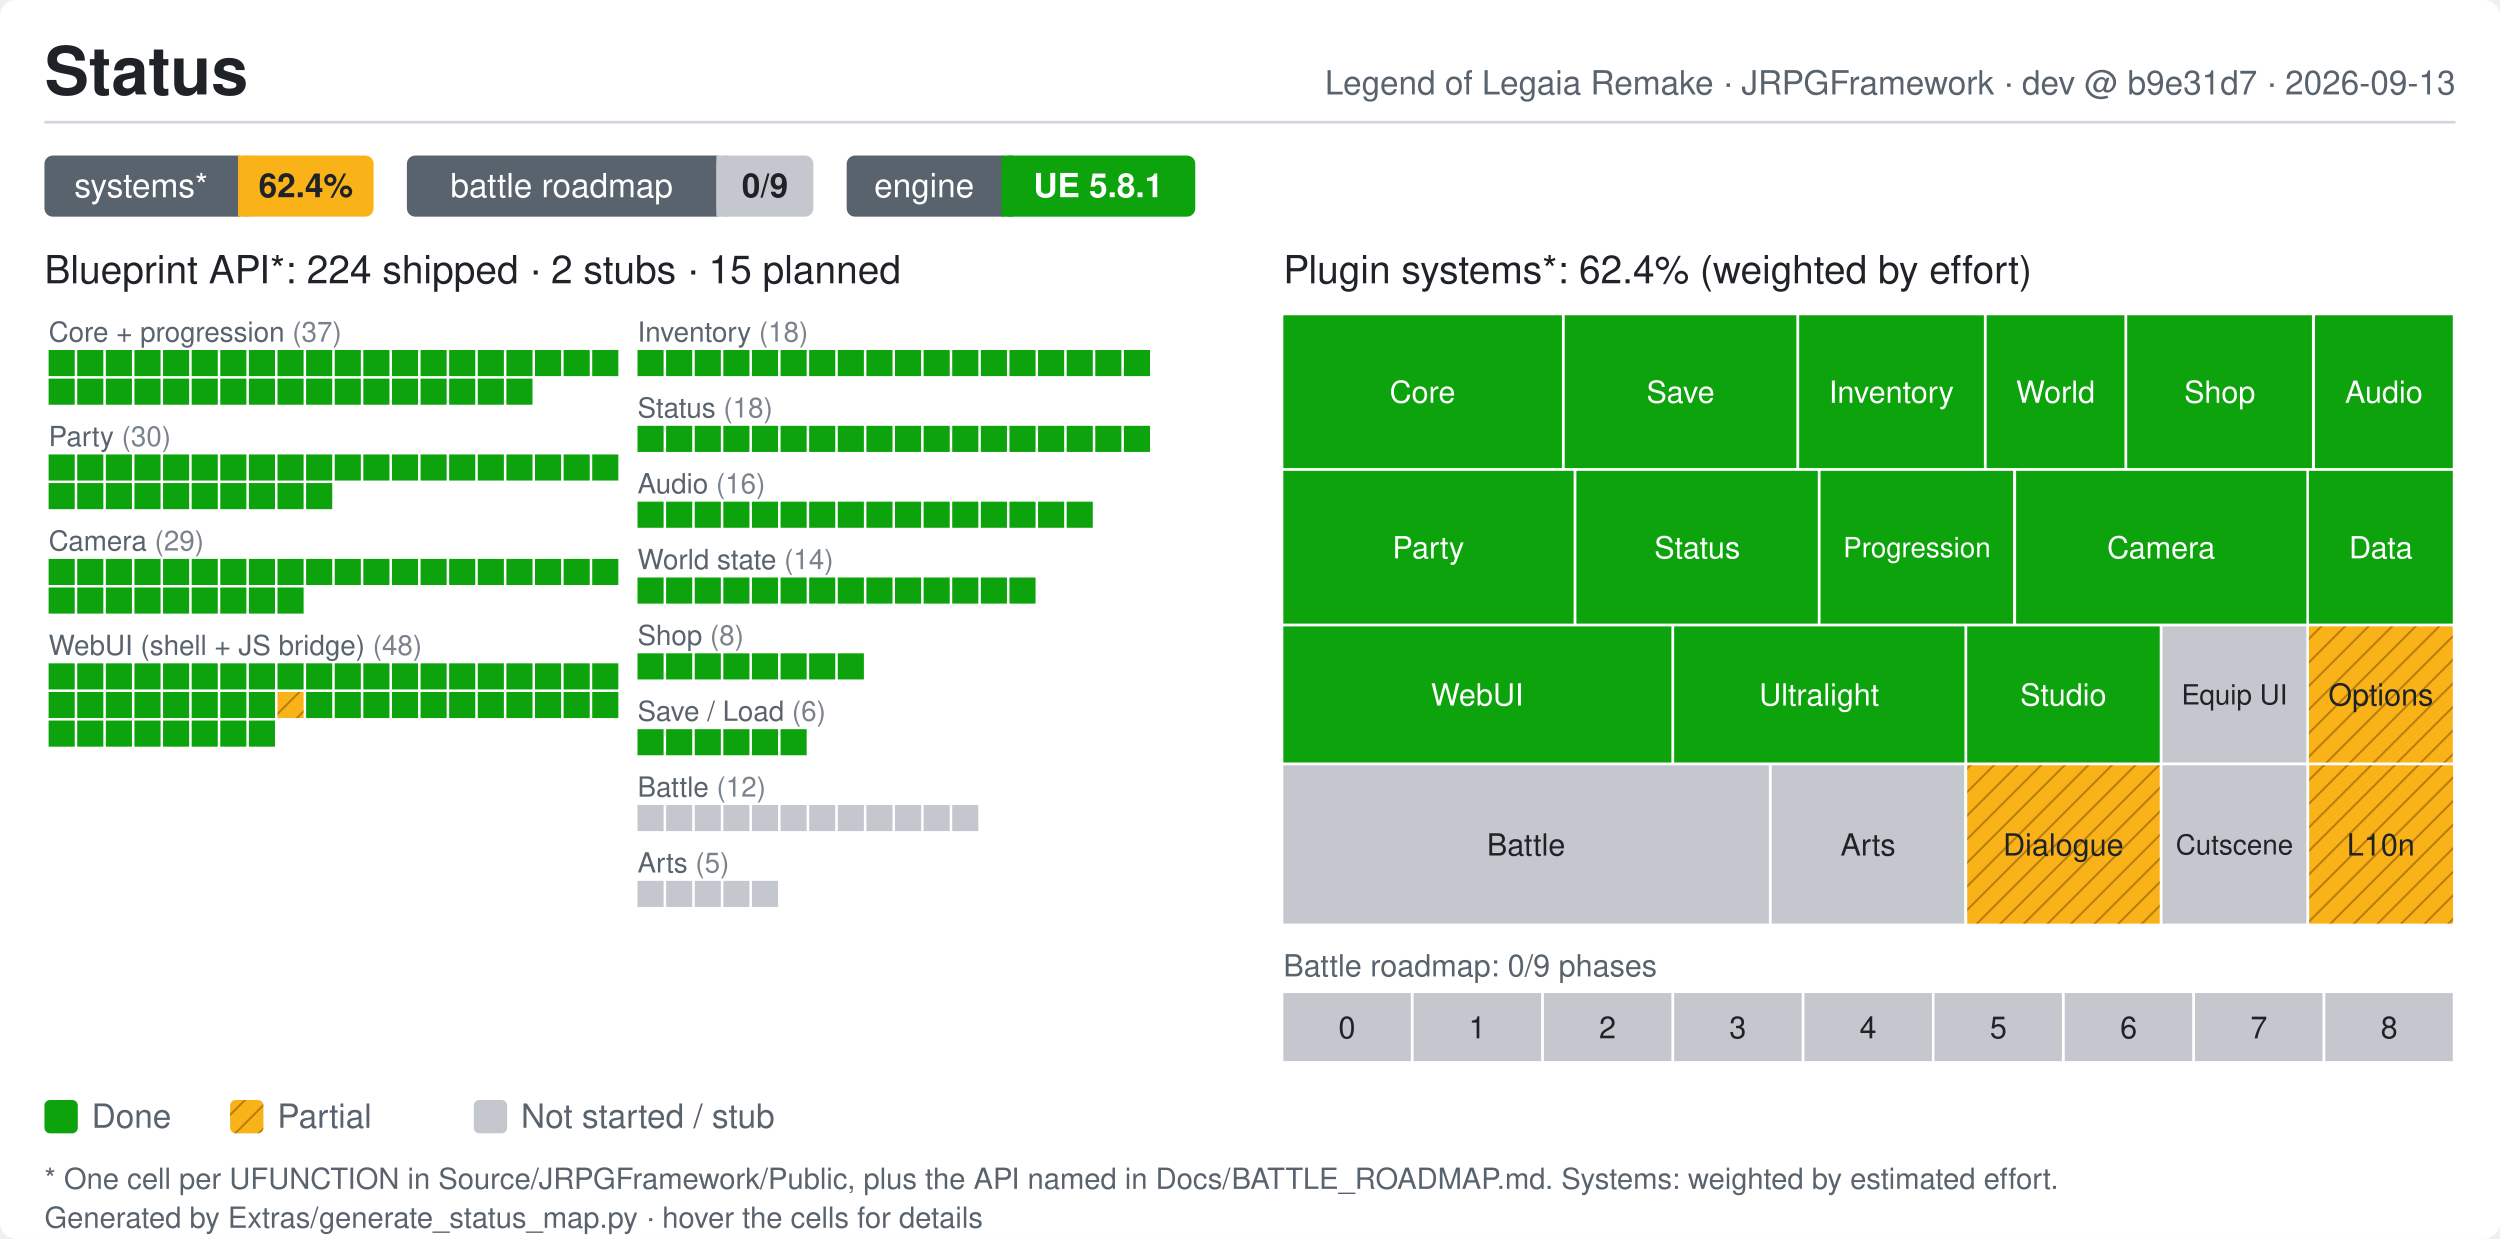
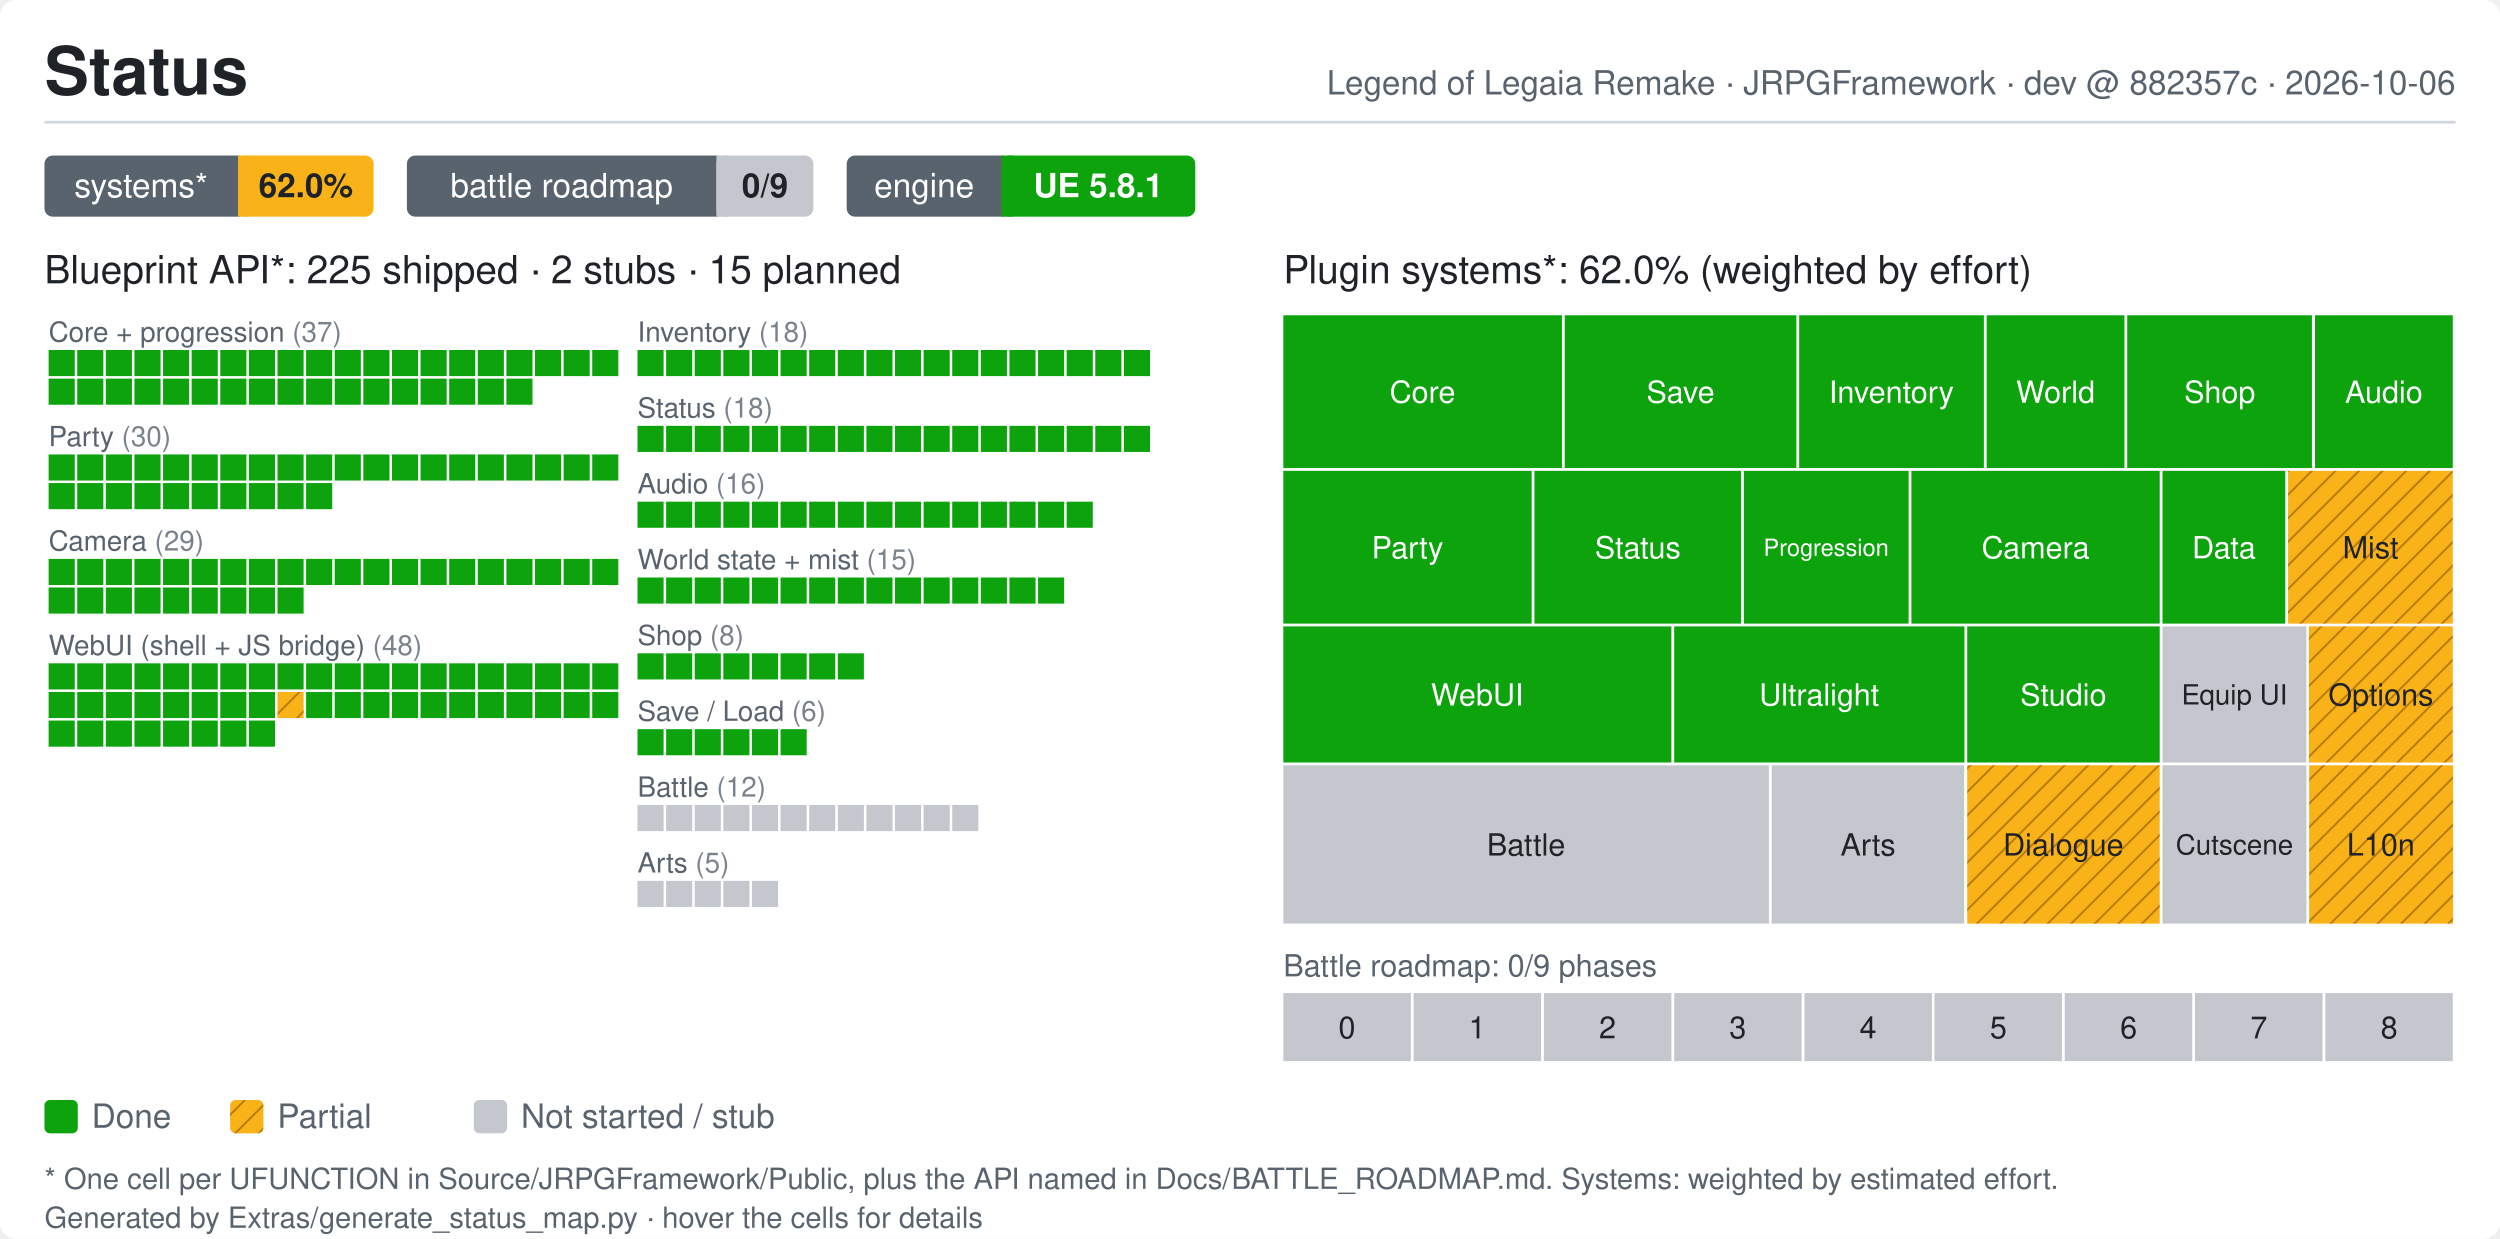
<svg xmlns="http://www.w3.org/2000/svg" width="900" height="446" viewBox="0 0 900 446" font-family="-apple-system,BlinkMacSystemFont,'Segoe UI',Helvetica,Arial,sans-serif" role="img" aria-labelledby="status-title">
  <style>
  .bg { fill: #ffffff; }
  .rule { stroke: #d0d7de; }
  .t1 { fill: #1f2328; }
  .t2 { fill: #59636e; }
  .ok { fill: #0ca30c; }
  .partial { fill: #fab219; }
  .pending { fill: #c4c8ce; }
  .hatch { stroke: #8a5a00; }
  .badge-k { fill: #59636e; }
  .badge-t { fill: #ffffff; }
  .txt-dark { fill: #1f2328; }
  .txt-pending { fill: #1f2328; }
  .panel { fill: #ffffff; }
  @media (prefers-color-scheme: dark) {
    .bg { fill: #0d1117; }
    .rule { stroke: #30363d; }
    .t1 { fill: #e6edf3; }
    .t2 { fill: #9198a1; }
    .pending { fill: #4b525c; }
    .badge-k { fill: #3d444d; }
    .txt-pending { fill: #e6edf3; }
    .panel { fill: #0d1117; }
  }
</style>
  <defs>
    <pattern id="hatch" width="6" height="6" patternUnits="userSpaceOnUse" patternTransform="rotate(45)">
      <line class="hatch" x1="0" y1="0" x2="0" y2="6" stroke-width="1.5" stroke-opacity=".55" />
    </pattern>
  </defs>
  <rect class="bg" width="900" height="446" rx="6" />
  <text class="t1" x="16" y="34" font-size="24" font-weight="600">Status</text>
-   <text class="t2" x="884" y="34" font-size="12" text-anchor="end">Legend of Legaia Remake · JRPGFramework · dev @ b9e31d7 · 2026-09-13</text>
+   <text class="t2" x="884" y="34" font-size="12" text-anchor="end">Legend of Legaia Remake · JRPGFramework · dev @ 882357c · 2026-10-06</text>
  <line class="rule" x1="16" y1="44" x2="884" y2="44" stroke-width="1" />
  <rect class="badge-k" x="16" y="56" width="72.7" height="22" rx="3" />
  <rect class="partial" x="85.7" y="56" width="48.8" height="22" rx="3" />
  <rect class="partial" x="85.7" y="56" width="4" height="22" />
  <text class="badge-t" x="50.8" y="71" font-size="12" text-anchor="middle">systems*</text>
-   <text class="txt-dark" x="110.1" y="71" font-size="12" font-weight="600" text-anchor="middle">62.4%</text>
+   <text class="txt-dark" x="110.1" y="71" font-size="12" font-weight="600" text-anchor="middle">62.0%</text>
  <rect class="badge-k" x="146.48" y="56" width="114.4" height="22" rx="3" />
  <rect class="pending" x="257.9" y="56" width="34.9" height="22" rx="3" />
  <rect class="pending" x="257.9" y="56" width="4" height="22" />
  <text class="badge-t" x="202.2" y="71" font-size="12" text-anchor="middle">battle roadmap</text>
  <text class="txt-pending" x="275.4" y="71" font-size="12" font-weight="600" text-anchor="middle">0/9</text>
  <rect class="badge-k" x="304.8" y="56" width="58.8" height="22" rx="3" />
  <rect class="ok" x="360.6" y="56" width="69.7" height="22" rx="3" />
  <rect class="ok" x="360.6" y="56" width="4" height="22" />
  <text class="badge-t" x="332.7" y="71" font-size="12" text-anchor="middle">engine</text>
  <text class="badge-t" x="395.4" y="71" font-size="12" font-weight="600" text-anchor="middle">UE 5.8.1</text>
-   <text class="t1" x="16" y="102" font-size="14">Blueprint API*: 224 shipped · 2 stubs · 15 planned</text>
+   <text class="t1" x="16" y="102" font-size="14">Blueprint API*: 225 shipped · 2 stubs · 15 planned</text>
  <rect class="panel" x="16" y="112" width="424" height="270" />
  <text class="t2" x="17.5" y="123.0" font-size="10">Core + progression <tspan class="t2" fill-opacity=".8">(37)</tspan>
  </text>
  <rect class="ok" x="17.5" y="126.0" width="9.4" height="9.4" />
  <rect class="ok" x="27.8" y="126.0" width="9.4" height="9.4" />
  <rect class="ok" x="38.1" y="126.0" width="9.4" height="9.4" />
  <rect class="ok" x="48.4" y="126.0" width="9.4" height="9.4" />
  <rect class="ok" x="58.7" y="126.0" width="9.4" height="9.4" />
  <rect class="ok" x="69.0" y="126.0" width="9.4" height="9.4" />
  <rect class="ok" x="79.3" y="126.0" width="9.4" height="9.4" />
  <rect class="ok" x="89.6" y="126.0" width="9.4" height="9.4" />
  <rect class="ok" x="99.9" y="126.0" width="9.4" height="9.4" />
  <rect class="ok" x="110.2" y="126.0" width="9.4" height="9.4" />
  <rect class="ok" x="120.5" y="126.0" width="9.4" height="9.4" />
  <rect class="ok" x="130.8" y="126.0" width="9.4" height="9.4" />
  <rect class="ok" x="141.1" y="126.0" width="9.4" height="9.4" />
  <rect class="ok" x="151.4" y="126.0" width="9.4" height="9.4" />
  <rect class="ok" x="161.7" y="126.0" width="9.4" height="9.4" />
  <rect class="ok" x="172.0" y="126.0" width="9.4" height="9.4" />
  <rect class="ok" x="182.3" y="126.0" width="9.4" height="9.4" />
  <rect class="ok" x="192.6" y="126.0" width="9.4" height="9.4" />
  <rect class="ok" x="202.9" y="126.0" width="9.4" height="9.4" />
  <rect class="ok" x="213.2" y="126.0" width="9.4" height="9.4" />
  <rect class="ok" x="17.5" y="136.3" width="9.4" height="9.4" />
  <rect class="ok" x="27.8" y="136.3" width="9.4" height="9.4" />
  <rect class="ok" x="38.1" y="136.3" width="9.4" height="9.4" />
  <rect class="ok" x="48.4" y="136.3" width="9.4" height="9.4" />
  <rect class="ok" x="58.7" y="136.3" width="9.4" height="9.4" />
  <rect class="ok" x="69.0" y="136.3" width="9.4" height="9.4" />
  <rect class="ok" x="79.3" y="136.3" width="9.4" height="9.4" />
  <rect class="ok" x="89.6" y="136.3" width="9.4" height="9.4" />
  <rect class="ok" x="99.9" y="136.3" width="9.4" height="9.4" />
  <rect class="ok" x="110.2" y="136.3" width="9.4" height="9.4" />
  <rect class="ok" x="120.5" y="136.3" width="9.4" height="9.4" />
  <rect class="ok" x="130.8" y="136.3" width="9.4" height="9.4" />
  <rect class="ok" x="141.1" y="136.3" width="9.4" height="9.4" />
  <rect class="ok" x="151.4" y="136.3" width="9.4" height="9.4" />
  <rect class="ok" x="161.7" y="136.3" width="9.4" height="9.4" />
  <rect class="ok" x="172.0" y="136.3" width="9.4" height="9.4" />
  <rect class="ok" x="182.3" y="136.3" width="9.4" height="9.4" />
  <text class="t2" x="17.5" y="160.6" font-size="10">Party <tspan class="t2" fill-opacity=".8">(30)</tspan>
  </text>
  <rect class="ok" x="17.5" y="163.6" width="9.4" height="9.4" />
  <rect class="ok" x="27.8" y="163.6" width="9.4" height="9.4" />
  <rect class="ok" x="38.1" y="163.6" width="9.4" height="9.4" />
  <rect class="ok" x="48.4" y="163.6" width="9.4" height="9.4" />
  <rect class="ok" x="58.7" y="163.6" width="9.4" height="9.4" />
  <rect class="ok" x="69.0" y="163.6" width="9.4" height="9.4" />
  <rect class="ok" x="79.3" y="163.6" width="9.4" height="9.4" />
  <rect class="ok" x="89.6" y="163.6" width="9.4" height="9.4" />
  <rect class="ok" x="99.9" y="163.6" width="9.4" height="9.4" />
  <rect class="ok" x="110.2" y="163.6" width="9.4" height="9.4" />
  <rect class="ok" x="120.5" y="163.6" width="9.4" height="9.4" />
  <rect class="ok" x="130.8" y="163.6" width="9.4" height="9.4" />
  <rect class="ok" x="141.1" y="163.6" width="9.4" height="9.4" />
  <rect class="ok" x="151.4" y="163.6" width="9.4" height="9.4" />
  <rect class="ok" x="161.7" y="163.6" width="9.4" height="9.4" />
  <rect class="ok" x="172.0" y="163.6" width="9.4" height="9.4" />
  <rect class="ok" x="182.3" y="163.6" width="9.4" height="9.4" />
  <rect class="ok" x="192.6" y="163.6" width="9.4" height="9.4" />
  <rect class="ok" x="202.9" y="163.6" width="9.4" height="9.4" />
  <rect class="ok" x="213.2" y="163.6" width="9.4" height="9.4" />
  <rect class="ok" x="17.5" y="173.9" width="9.4" height="9.4" />
  <rect class="ok" x="27.8" y="173.9" width="9.4" height="9.4" />
  <rect class="ok" x="38.1" y="173.9" width="9.4" height="9.4" />
  <rect class="ok" x="48.4" y="173.9" width="9.4" height="9.4" />
  <rect class="ok" x="58.7" y="173.9" width="9.4" height="9.4" />
  <rect class="ok" x="69.0" y="173.9" width="9.4" height="9.4" />
  <rect class="ok" x="79.3" y="173.9" width="9.4" height="9.4" />
  <rect class="ok" x="89.6" y="173.9" width="9.4" height="9.4" />
  <rect class="ok" x="99.9" y="173.9" width="9.4" height="9.4" />
  <rect class="ok" x="110.2" y="173.9" width="9.4" height="9.4" />
  <text class="t2" x="17.5" y="198.2" font-size="10">Camera <tspan class="t2" fill-opacity=".8">(29)</tspan>
  </text>
  <rect class="ok" x="17.5" y="201.2" width="9.4" height="9.4" />
  <rect class="ok" x="27.8" y="201.2" width="9.4" height="9.4" />
  <rect class="ok" x="38.1" y="201.2" width="9.4" height="9.4" />
  <rect class="ok" x="48.4" y="201.2" width="9.4" height="9.4" />
  <rect class="ok" x="58.7" y="201.2" width="9.4" height="9.4" />
  <rect class="ok" x="69.0" y="201.2" width="9.4" height="9.4" />
  <rect class="ok" x="79.3" y="201.2" width="9.4" height="9.4" />
  <rect class="ok" x="89.6" y="201.2" width="9.4" height="9.4" />
  <rect class="ok" x="99.9" y="201.2" width="9.4" height="9.4" />
  <rect class="ok" x="110.2" y="201.2" width="9.4" height="9.4" />
  <rect class="ok" x="120.5" y="201.2" width="9.4" height="9.4" />
  <rect class="ok" x="130.8" y="201.2" width="9.4" height="9.4" />
  <rect class="ok" x="141.1" y="201.2" width="9.4" height="9.4" />
  <rect class="ok" x="151.4" y="201.2" width="9.4" height="9.4" />
  <rect class="ok" x="161.7" y="201.2" width="9.4" height="9.4" />
  <rect class="ok" x="172.0" y="201.2" width="9.4" height="9.4" />
  <rect class="ok" x="182.3" y="201.2" width="9.4" height="9.4" />
  <rect class="ok" x="192.6" y="201.2" width="9.4" height="9.4" />
  <rect class="ok" x="202.9" y="201.2" width="9.4" height="9.4" />
  <rect class="ok" x="213.2" y="201.2" width="9.4" height="9.4" />
  <rect class="ok" x="17.5" y="211.5" width="9.4" height="9.4" />
  <rect class="ok" x="27.8" y="211.5" width="9.4" height="9.4" />
  <rect class="ok" x="38.1" y="211.5" width="9.4" height="9.4" />
  <rect class="ok" x="48.4" y="211.5" width="9.4" height="9.4" />
  <rect class="ok" x="58.7" y="211.5" width="9.4" height="9.4" />
  <rect class="ok" x="69.0" y="211.5" width="9.4" height="9.4" />
  <rect class="ok" x="79.3" y="211.5" width="9.4" height="9.4" />
  <rect class="ok" x="89.6" y="211.5" width="9.4" height="9.4" />
  <rect class="ok" x="99.9" y="211.5" width="9.4" height="9.4" />
  <text class="t2" x="17.5" y="235.8" font-size="10">WebUI (shell + JS bridge) <tspan class="t2" fill-opacity=".8">(48)</tspan>
  </text>
  <rect class="ok" x="17.5" y="238.8" width="9.4" height="9.4" />
  <rect class="ok" x="27.8" y="238.8" width="9.4" height="9.4" />
  <rect class="ok" x="38.1" y="238.8" width="9.4" height="9.4" />
  <rect class="ok" x="48.4" y="238.8" width="9.4" height="9.4" />
  <rect class="ok" x="58.7" y="238.8" width="9.4" height="9.4" />
  <rect class="ok" x="69.0" y="238.8" width="9.4" height="9.4" />
  <rect class="ok" x="79.3" y="238.8" width="9.4" height="9.4" />
  <rect class="ok" x="89.6" y="238.8" width="9.4" height="9.4" />
  <rect class="ok" x="99.9" y="238.8" width="9.4" height="9.4" />
  <rect class="ok" x="110.2" y="238.8" width="9.4" height="9.4" />
  <rect class="ok" x="120.5" y="238.8" width="9.4" height="9.4" />
  <rect class="ok" x="130.8" y="238.8" width="9.4" height="9.4" />
  <rect class="ok" x="141.1" y="238.8" width="9.4" height="9.4" />
  <rect class="ok" x="151.4" y="238.8" width="9.4" height="9.4" />
  <rect class="ok" x="161.7" y="238.8" width="9.4" height="9.4" />
  <rect class="ok" x="172.0" y="238.8" width="9.4" height="9.4" />
  <rect class="ok" x="182.3" y="238.8" width="9.4" height="9.4" />
  <rect class="ok" x="192.6" y="238.8" width="9.4" height="9.4" />
  <rect class="ok" x="202.9" y="238.8" width="9.4" height="9.4" />
  <rect class="ok" x="213.2" y="238.8" width="9.4" height="9.4" />
  <rect class="ok" x="17.5" y="249.1" width="9.4" height="9.4" />
  <rect class="ok" x="27.8" y="249.1" width="9.4" height="9.4" />
  <rect class="ok" x="38.1" y="249.1" width="9.4" height="9.4" />
  <rect class="ok" x="48.4" y="249.1" width="9.4" height="9.4" />
  <rect class="ok" x="58.7" y="249.1" width="9.4" height="9.4" />
  <rect class="ok" x="69.0" y="249.1" width="9.4" height="9.4" />
  <rect class="ok" x="79.3" y="249.1" width="9.4" height="9.4" />
  <rect class="ok" x="89.6" y="249.1" width="9.4" height="9.4" />
  <rect class="partial" x="99.9" y="249.1" width="9.4" height="9.4" />
  <rect x="99.9" y="249.1" width="9.4" height="9.4" fill="url(#hatch)" pointer-events="none" />
  <rect class="ok" x="110.2" y="249.1" width="9.4" height="9.4" />
  <rect class="ok" x="120.5" y="249.1" width="9.4" height="9.4" />
  <rect class="ok" x="130.8" y="249.1" width="9.4" height="9.4" />
  <rect class="ok" x="141.1" y="249.1" width="9.4" height="9.4" />
  <rect class="ok" x="151.4" y="249.1" width="9.4" height="9.4" />
  <rect class="ok" x="161.7" y="249.1" width="9.4" height="9.4" />
  <rect class="ok" x="172.0" y="249.1" width="9.4" height="9.4" />
  <rect class="ok" x="182.3" y="249.1" width="9.4" height="9.4" />
  <rect class="ok" x="192.6" y="249.1" width="9.4" height="9.4" />
  <rect class="ok" x="202.9" y="249.1" width="9.4" height="9.4" />
  <rect class="ok" x="213.2" y="249.1" width="9.4" height="9.4" />
  <rect class="ok" x="17.5" y="259.4" width="9.4" height="9.4" />
  <rect class="ok" x="27.8" y="259.4" width="9.4" height="9.4" />
  <rect class="ok" x="38.1" y="259.4" width="9.4" height="9.4" />
  <rect class="ok" x="48.4" y="259.4" width="9.4" height="9.4" />
  <rect class="ok" x="58.7" y="259.4" width="9.4" height="9.4" />
  <rect class="ok" x="69.0" y="259.4" width="9.4" height="9.4" />
  <rect class="ok" x="79.3" y="259.4" width="9.4" height="9.4" />
  <rect class="ok" x="89.6" y="259.4" width="9.4" height="9.4" />
  <text class="t2" x="229.5" y="123.0" font-size="10">Inventory <tspan class="t2" fill-opacity=".8">(18)</tspan>
  </text>
  <rect class="ok" x="229.5" y="126.0" width="9.4" height="9.4" />
  <rect class="ok" x="239.8" y="126.0" width="9.4" height="9.4" />
  <rect class="ok" x="250.1" y="126.0" width="9.4" height="9.4" />
  <rect class="ok" x="260.4" y="126.0" width="9.4" height="9.4" />
  <rect class="ok" x="270.7" y="126.0" width="9.4" height="9.4" />
  <rect class="ok" x="281.0" y="126.0" width="9.4" height="9.4" />
  <rect class="ok" x="291.3" y="126.0" width="9.4" height="9.4" />
  <rect class="ok" x="301.6" y="126.0" width="9.4" height="9.4" />
  <rect class="ok" x="311.9" y="126.0" width="9.4" height="9.4" />
  <rect class="ok" x="322.2" y="126.0" width="9.4" height="9.4" />
  <rect class="ok" x="332.5" y="126.0" width="9.4" height="9.4" />
  <rect class="ok" x="342.8" y="126.0" width="9.4" height="9.4" />
  <rect class="ok" x="353.1" y="126.0" width="9.4" height="9.4" />
  <rect class="ok" x="363.4" y="126.0" width="9.4" height="9.4" />
  <rect class="ok" x="373.7" y="126.0" width="9.4" height="9.4" />
  <rect class="ok" x="384.0" y="126.0" width="9.4" height="9.4" />
  <rect class="ok" x="394.3" y="126.0" width="9.4" height="9.4" />
  <rect class="ok" x="404.6" y="126.0" width="9.4" height="9.4" />
  <text class="t2" x="229.5" y="150.3" font-size="10">Status <tspan class="t2" fill-opacity=".8">(18)</tspan>
  </text>
  <rect class="ok" x="229.5" y="153.3" width="9.4" height="9.4" />
  <rect class="ok" x="239.8" y="153.3" width="9.4" height="9.4" />
  <rect class="ok" x="250.1" y="153.3" width="9.4" height="9.4" />
  <rect class="ok" x="260.4" y="153.3" width="9.4" height="9.4" />
  <rect class="ok" x="270.7" y="153.3" width="9.4" height="9.4" />
  <rect class="ok" x="281.0" y="153.3" width="9.4" height="9.4" />
  <rect class="ok" x="291.3" y="153.3" width="9.4" height="9.4" />
  <rect class="ok" x="301.6" y="153.3" width="9.4" height="9.4" />
  <rect class="ok" x="311.9" y="153.3" width="9.4" height="9.4" />
  <rect class="ok" x="322.2" y="153.3" width="9.4" height="9.4" />
  <rect class="ok" x="332.5" y="153.3" width="9.4" height="9.4" />
  <rect class="ok" x="342.8" y="153.3" width="9.4" height="9.4" />
  <rect class="ok" x="353.1" y="153.3" width="9.4" height="9.4" />
  <rect class="ok" x="363.4" y="153.3" width="9.4" height="9.4" />
  <rect class="ok" x="373.7" y="153.3" width="9.4" height="9.4" />
  <rect class="ok" x="384.0" y="153.3" width="9.4" height="9.4" />
  <rect class="ok" x="394.3" y="153.3" width="9.4" height="9.4" />
  <rect class="ok" x="404.6" y="153.3" width="9.4" height="9.4" />
  <text class="t2" x="229.5" y="177.6" font-size="10">Audio <tspan class="t2" fill-opacity=".8">(16)</tspan>
  </text>
  <rect class="ok" x="229.5" y="180.6" width="9.4" height="9.4" />
  <rect class="ok" x="239.8" y="180.6" width="9.4" height="9.4" />
  <rect class="ok" x="250.1" y="180.6" width="9.4" height="9.4" />
  <rect class="ok" x="260.4" y="180.6" width="9.4" height="9.4" />
  <rect class="ok" x="270.7" y="180.6" width="9.4" height="9.4" />
  <rect class="ok" x="281.0" y="180.6" width="9.4" height="9.4" />
  <rect class="ok" x="291.3" y="180.6" width="9.4" height="9.4" />
  <rect class="ok" x="301.6" y="180.6" width="9.4" height="9.4" />
  <rect class="ok" x="311.9" y="180.6" width="9.4" height="9.4" />
  <rect class="ok" x="322.2" y="180.6" width="9.4" height="9.4" />
  <rect class="ok" x="332.5" y="180.6" width="9.4" height="9.4" />
  <rect class="ok" x="342.8" y="180.6" width="9.4" height="9.4" />
  <rect class="ok" x="353.1" y="180.6" width="9.4" height="9.4" />
  <rect class="ok" x="363.4" y="180.6" width="9.4" height="9.4" />
  <rect class="ok" x="373.7" y="180.6" width="9.4" height="9.4" />
  <rect class="ok" x="384.0" y="180.6" width="9.4" height="9.4" />
-   <text class="t2" x="229.5" y="204.9" font-size="10">World state <tspan class="t2" fill-opacity=".8">(14)</tspan>
+   <text class="t2" x="229.5" y="204.9" font-size="10">World state + mist <tspan class="t2" fill-opacity=".8">(15)</tspan>
  </text>
  <rect class="ok" x="229.5" y="207.9" width="9.4" height="9.4" />
  <rect class="ok" x="239.8" y="207.9" width="9.4" height="9.4" />
  <rect class="ok" x="250.1" y="207.9" width="9.4" height="9.4" />
  <rect class="ok" x="260.4" y="207.9" width="9.4" height="9.4" />
  <rect class="ok" x="270.7" y="207.9" width="9.4" height="9.4" />
  <rect class="ok" x="281.0" y="207.9" width="9.4" height="9.4" />
  <rect class="ok" x="291.3" y="207.9" width="9.4" height="9.4" />
  <rect class="ok" x="301.6" y="207.9" width="9.4" height="9.4" />
  <rect class="ok" x="311.9" y="207.9" width="9.4" height="9.4" />
  <rect class="ok" x="322.2" y="207.9" width="9.4" height="9.4" />
  <rect class="ok" x="332.5" y="207.9" width="9.4" height="9.4" />
  <rect class="ok" x="342.8" y="207.9" width="9.4" height="9.4" />
  <rect class="ok" x="353.1" y="207.9" width="9.4" height="9.4" />
  <rect class="ok" x="363.4" y="207.9" width="9.4" height="9.4" />
+   <rect class="ok" x="373.7" y="207.9" width="9.4" height="9.4" />
  <text class="t2" x="229.5" y="232.2" font-size="10">Shop <tspan class="t2" fill-opacity=".8">(8)</tspan>
  </text>
  <rect class="ok" x="229.5" y="235.2" width="9.4" height="9.4" />
  <rect class="ok" x="239.8" y="235.2" width="9.4" height="9.4" />
  <rect class="ok" x="250.1" y="235.2" width="9.4" height="9.4" />
  <rect class="ok" x="260.4" y="235.2" width="9.4" height="9.4" />
  <rect class="ok" x="270.7" y="235.2" width="9.4" height="9.4" />
  <rect class="ok" x="281.0" y="235.2" width="9.4" height="9.4" />
  <rect class="ok" x="291.3" y="235.2" width="9.4" height="9.4" />
  <rect class="ok" x="301.6" y="235.2" width="9.4" height="9.4" />
  <text class="t2" x="229.5" y="259.5" font-size="10">Save / Load <tspan class="t2" fill-opacity=".8">(6)</tspan>
  </text>
  <rect class="ok" x="229.5" y="262.5" width="9.4" height="9.4" />
  <rect class="ok" x="239.8" y="262.5" width="9.4" height="9.4" />
  <rect class="ok" x="250.1" y="262.5" width="9.4" height="9.4" />
  <rect class="ok" x="260.4" y="262.5" width="9.4" height="9.4" />
  <rect class="ok" x="270.7" y="262.5" width="9.4" height="9.4" />
  <rect class="ok" x="281.0" y="262.5" width="9.4" height="9.4" />
  <text class="t2" x="229.5" y="286.8" font-size="10">Battle <tspan class="t2" fill-opacity=".8">(12)</tspan>
  </text>
  <rect class="pending" x="229.5" y="289.8" width="9.4" height="9.4" />
  <rect class="pending" x="239.8" y="289.8" width="9.4" height="9.4" />
  <rect class="pending" x="250.1" y="289.8" width="9.4" height="9.4" />
  <rect class="pending" x="260.4" y="289.8" width="9.4" height="9.4" />
  <rect class="pending" x="270.7" y="289.8" width="9.4" height="9.4" />
  <rect class="pending" x="281.0" y="289.8" width="9.4" height="9.4" />
  <rect class="pending" x="291.3" y="289.8" width="9.4" height="9.4" />
  <rect class="pending" x="301.6" y="289.8" width="9.4" height="9.4" />
  <rect class="pending" x="311.9" y="289.8" width="9.4" height="9.4" />
  <rect class="pending" x="322.2" y="289.8" width="9.4" height="9.4" />
  <rect class="pending" x="332.5" y="289.8" width="9.4" height="9.4" />
  <rect class="pending" x="342.8" y="289.8" width="9.4" height="9.4" />
  <text class="t2" x="229.5" y="314.1" font-size="10">Arts <tspan class="t2" fill-opacity=".8">(5)</tspan>
  </text>
  <rect class="pending" x="229.5" y="317.1" width="9.4" height="9.4" />
  <rect class="pending" x="239.8" y="317.1" width="9.4" height="9.4" />
  <rect class="pending" x="250.1" y="317.1" width="9.4" height="9.4" />
  <rect class="pending" x="260.4" y="317.1" width="9.4" height="9.4" />
  <rect class="pending" x="270.7" y="317.1" width="9.4" height="9.4" />
-   <text class="t1" x="462" y="102" font-size="14">Plugin systems*: 62.4% (weighted by effort)</text>
+   <text class="t1" x="462" y="102" font-size="14">Plugin systems*: 62.0% (weighted by effort)</text>
  <rect class="ok" x="462.0" y="113.5" width="100.3" height="55.0" />
  <text class="badge-t" x="512.1" y="145.0" font-size="11" text-anchor="middle" pointer-events="none">Core</text>
  <rect class="ok" x="563.3" y="113.5" width="83.4" height="55.0" />
  <text class="badge-t" x="605.0" y="145.0" font-size="11" text-anchor="middle" pointer-events="none">Save</text>
  <rect class="ok" x="647.7" y="113.5" width="66.5" height="55.0" />
  <text class="badge-t" x="680.9" y="145.0" font-size="11" text-anchor="middle" pointer-events="none">Inventory</text>
  <rect class="ok" x="715.2" y="113.5" width="49.6" height="55.0" />
  <text class="badge-t" x="740.0" y="145.0" font-size="11" text-anchor="middle" pointer-events="none">World</text>
  <rect class="ok" x="765.8" y="113.5" width="66.5" height="55.0" />
  <text class="badge-t" x="799.1" y="145.0" font-size="11" text-anchor="middle" pointer-events="none">Shop</text>
  <rect class="ok" x="833.4" y="113.5" width="49.6" height="55.0" />
  <text class="badge-t" x="858.2" y="145.0" font-size="11" text-anchor="middle" pointer-events="none">Audio</text>
-   <rect class="ok" x="462.0" y="169.5" width="104.5" height="55.0" />
-   <text class="badge-t" x="514.2" y="201.0" font-size="11" text-anchor="middle" pointer-events="none">Party</text>
-   <rect class="ok" x="567.5" y="169.5" width="86.9" height="55.0" />
-   <text class="badge-t" x="611.0" y="201.0" font-size="11" text-anchor="middle" pointer-events="none">Status</text>
-   <rect class="ok" x="655.4" y="169.5" width="69.3" height="55.0" />
-   <text class="badge-t" x="690.1" y="200.6" font-size="10" text-anchor="middle" pointer-events="none">Progression</text>
-   <rect class="ok" x="725.8" y="169.5" width="104.5" height="55.0" />
-   <text class="badge-t" x="778.0" y="201.0" font-size="11" text-anchor="middle" pointer-events="none">Camera</text>
-   <rect class="ok" x="831.2" y="169.5" width="51.8" height="55.0" />
-   <text class="badge-t" x="857.1" y="201.0" font-size="11" text-anchor="middle" pointer-events="none">Data</text>
+   <rect class="ok" x="462.0" y="169.5" width="89.4" height="55.0" />
+   <text class="badge-t" x="506.7" y="201.0" font-size="11" text-anchor="middle" pointer-events="none">Party</text>
+   <rect class="ok" x="552.4" y="169.5" width="74.4" height="55.0" />
+   <text class="badge-t" x="589.6" y="201.0" font-size="11" text-anchor="middle" pointer-events="none">Status</text>
+   <rect class="ok" x="627.8" y="169.5" width="59.3" height="55.0" />
+   <text class="badge-t" x="657.4" y="200.1" font-size="8.5" text-anchor="middle" pointer-events="none">Progression</text>
+   <rect class="ok" x="688.1" y="169.5" width="89.4" height="55.0" />
+   <text class="badge-t" x="732.8" y="201.0" font-size="11" text-anchor="middle" pointer-events="none">Camera</text>
+   <rect class="ok" x="778.5" y="169.5" width="44.2" height="55.0" />
+   <text class="badge-t" x="800.6" y="201.0" font-size="11" text-anchor="middle" pointer-events="none">Data</text>
+   <rect class="partial" x="823.7" y="169.5" width="59.3" height="55.0" />
+   <rect x="823.7" y="169.5" width="59.3" height="55.0" fill="url(#hatch)" pointer-events="none" />
+   <text class="txt-dark" x="853.4" y="201.0" font-size="11" text-anchor="middle" pointer-events="none">Mist</text>
  <rect class="ok" x="462.0" y="225.5" width="139.7" height="49.0" />
  <text class="badge-t" x="531.8" y="254.0" font-size="11" text-anchor="middle" pointer-events="none">WebUI</text>
  <rect class="ok" x="602.7" y="225.5" width="104.5" height="49.0" />
  <text class="badge-t" x="654.9" y="254.0" font-size="11" text-anchor="middle" pointer-events="none">Ultralight</text>
  <rect class="ok" x="708.2" y="225.5" width="69.3" height="49.0" />
  <text class="badge-t" x="742.8" y="254.0" font-size="11" text-anchor="middle" pointer-events="none">Studio</text>
  <rect class="pending" x="778.5" y="225.5" width="51.8" height="49.0" />
  <text class="txt-pending" x="804.4" y="253.6" font-size="10" text-anchor="middle" pointer-events="none">Equip UI</text>
  <rect class="partial" x="831.2" y="225.5" width="51.8" height="49.0" />
  <rect x="831.2" y="225.5" width="51.8" height="49.0" fill="url(#hatch)" pointer-events="none" />
  <text class="txt-dark" x="857.1" y="254.0" font-size="11" text-anchor="middle" pointer-events="none">Options</text>
  <rect class="pending" x="462.0" y="275.5" width="174.8" height="57.0" />
  <text class="txt-pending" x="549.4" y="308.0" font-size="11" text-anchor="middle" pointer-events="none">Battle</text>
  <rect class="pending" x="637.8" y="275.5" width="69.3" height="57.0" />
  <text class="txt-pending" x="672.5" y="308.0" font-size="11" text-anchor="middle" pointer-events="none">Arts</text>
  <rect class="partial" x="708.2" y="275.5" width="69.3" height="57.0" />
  <rect x="708.2" y="275.5" width="69.3" height="57.0" fill="url(#hatch)" pointer-events="none" />
  <text class="txt-dark" x="742.8" y="308.0" font-size="11" text-anchor="middle" pointer-events="none">Dialogue</text>
  <rect class="pending" x="778.5" y="275.5" width="51.8" height="57.0" />
  <text class="txt-pending" x="804.4" y="307.6" font-size="10" text-anchor="middle" pointer-events="none">Cutscene</text>
  <rect class="partial" x="831.3" y="275.5" width="51.8" height="57.0" />
  <rect x="831.3" y="275.5" width="51.8" height="57.0" fill="url(#hatch)" pointer-events="none" />
  <text class="txt-dark" x="857.1" y="308.0" font-size="11" text-anchor="middle" pointer-events="none">L10n</text>
  <text class="t2" x="462" y="351.5" font-size="11">Battle roadmap: 0/9 phases</text>
  <rect class="pending" x="462.0" y="357.5" width="45.9" height="24.5" />
  <text class="txt-pending" x="484.9" y="373.8" font-size="11" text-anchor="middle" pointer-events="none">0</text>
  <rect class="pending" x="508.9" y="357.5" width="45.9" height="24.5" />
  <text class="txt-pending" x="531.8" y="373.8" font-size="11" text-anchor="middle" pointer-events="none">1</text>
  <rect class="pending" x="555.8" y="357.5" width="45.9" height="24.5" />
  <text class="txt-pending" x="578.7" y="373.8" font-size="11" text-anchor="middle" pointer-events="none">2</text>
  <rect class="pending" x="602.7" y="357.5" width="45.9" height="24.5" />
  <text class="txt-pending" x="625.6" y="373.8" font-size="11" text-anchor="middle" pointer-events="none">3</text>
  <rect class="pending" x="649.6" y="357.5" width="45.9" height="24.5" />
  <text class="txt-pending" x="672.5" y="373.8" font-size="11" text-anchor="middle" pointer-events="none">4</text>
  <rect class="pending" x="696.4" y="357.5" width="45.9" height="24.5" />
  <text class="txt-pending" x="719.4" y="373.8" font-size="11" text-anchor="middle" pointer-events="none">5</text>
  <rect class="pending" x="743.3" y="357.5" width="45.9" height="24.5" />
  <text class="txt-pending" x="766.3" y="373.8" font-size="11" text-anchor="middle" pointer-events="none">6</text>
  <rect class="pending" x="790.2" y="357.5" width="45.9" height="24.5" />
  <text class="txt-pending" x="813.2" y="373.8" font-size="11" text-anchor="middle" pointer-events="none">7</text>
  <rect class="pending" x="837.1" y="357.5" width="45.9" height="24.5" />
  <text class="txt-pending" x="860.1" y="373.8" font-size="11" text-anchor="middle" pointer-events="none">8</text>
  <rect class="ok" x="16" y="396" width="12" height="12" rx="2" />
  <text class="t2" x="33" y="406" font-size="12">Done</text>
  <rect class="partial" x="82.84" y="396" width="12" height="12" rx="2" />
  <rect x="82.8" y="396.0" width="12.0" height="12.0" rx="2" fill="url(#hatch)" pointer-events="none" />
  <text class="t2" x="99.84" y="406" font-size="12">Partial</text>
  <rect class="pending" x="170.56" y="396" width="12" height="12" rx="2" />
  <text class="t2" x="187.56" y="406" font-size="12">Not started / stub</text>
  <text class="t2" x="16" y="428" font-size="10.5">* One cell per UFUNCTION in Source/JRPGFramework/Public, plus the API named in Docs/BATTLE_ROADMAP.md. Systems: weighted by estimated effort.</text>
  <text class="t2" x="16" y="442" font-size="10.5">Generated by Extras/generate_status_map.py · hover the cells for details</text>
</svg>
